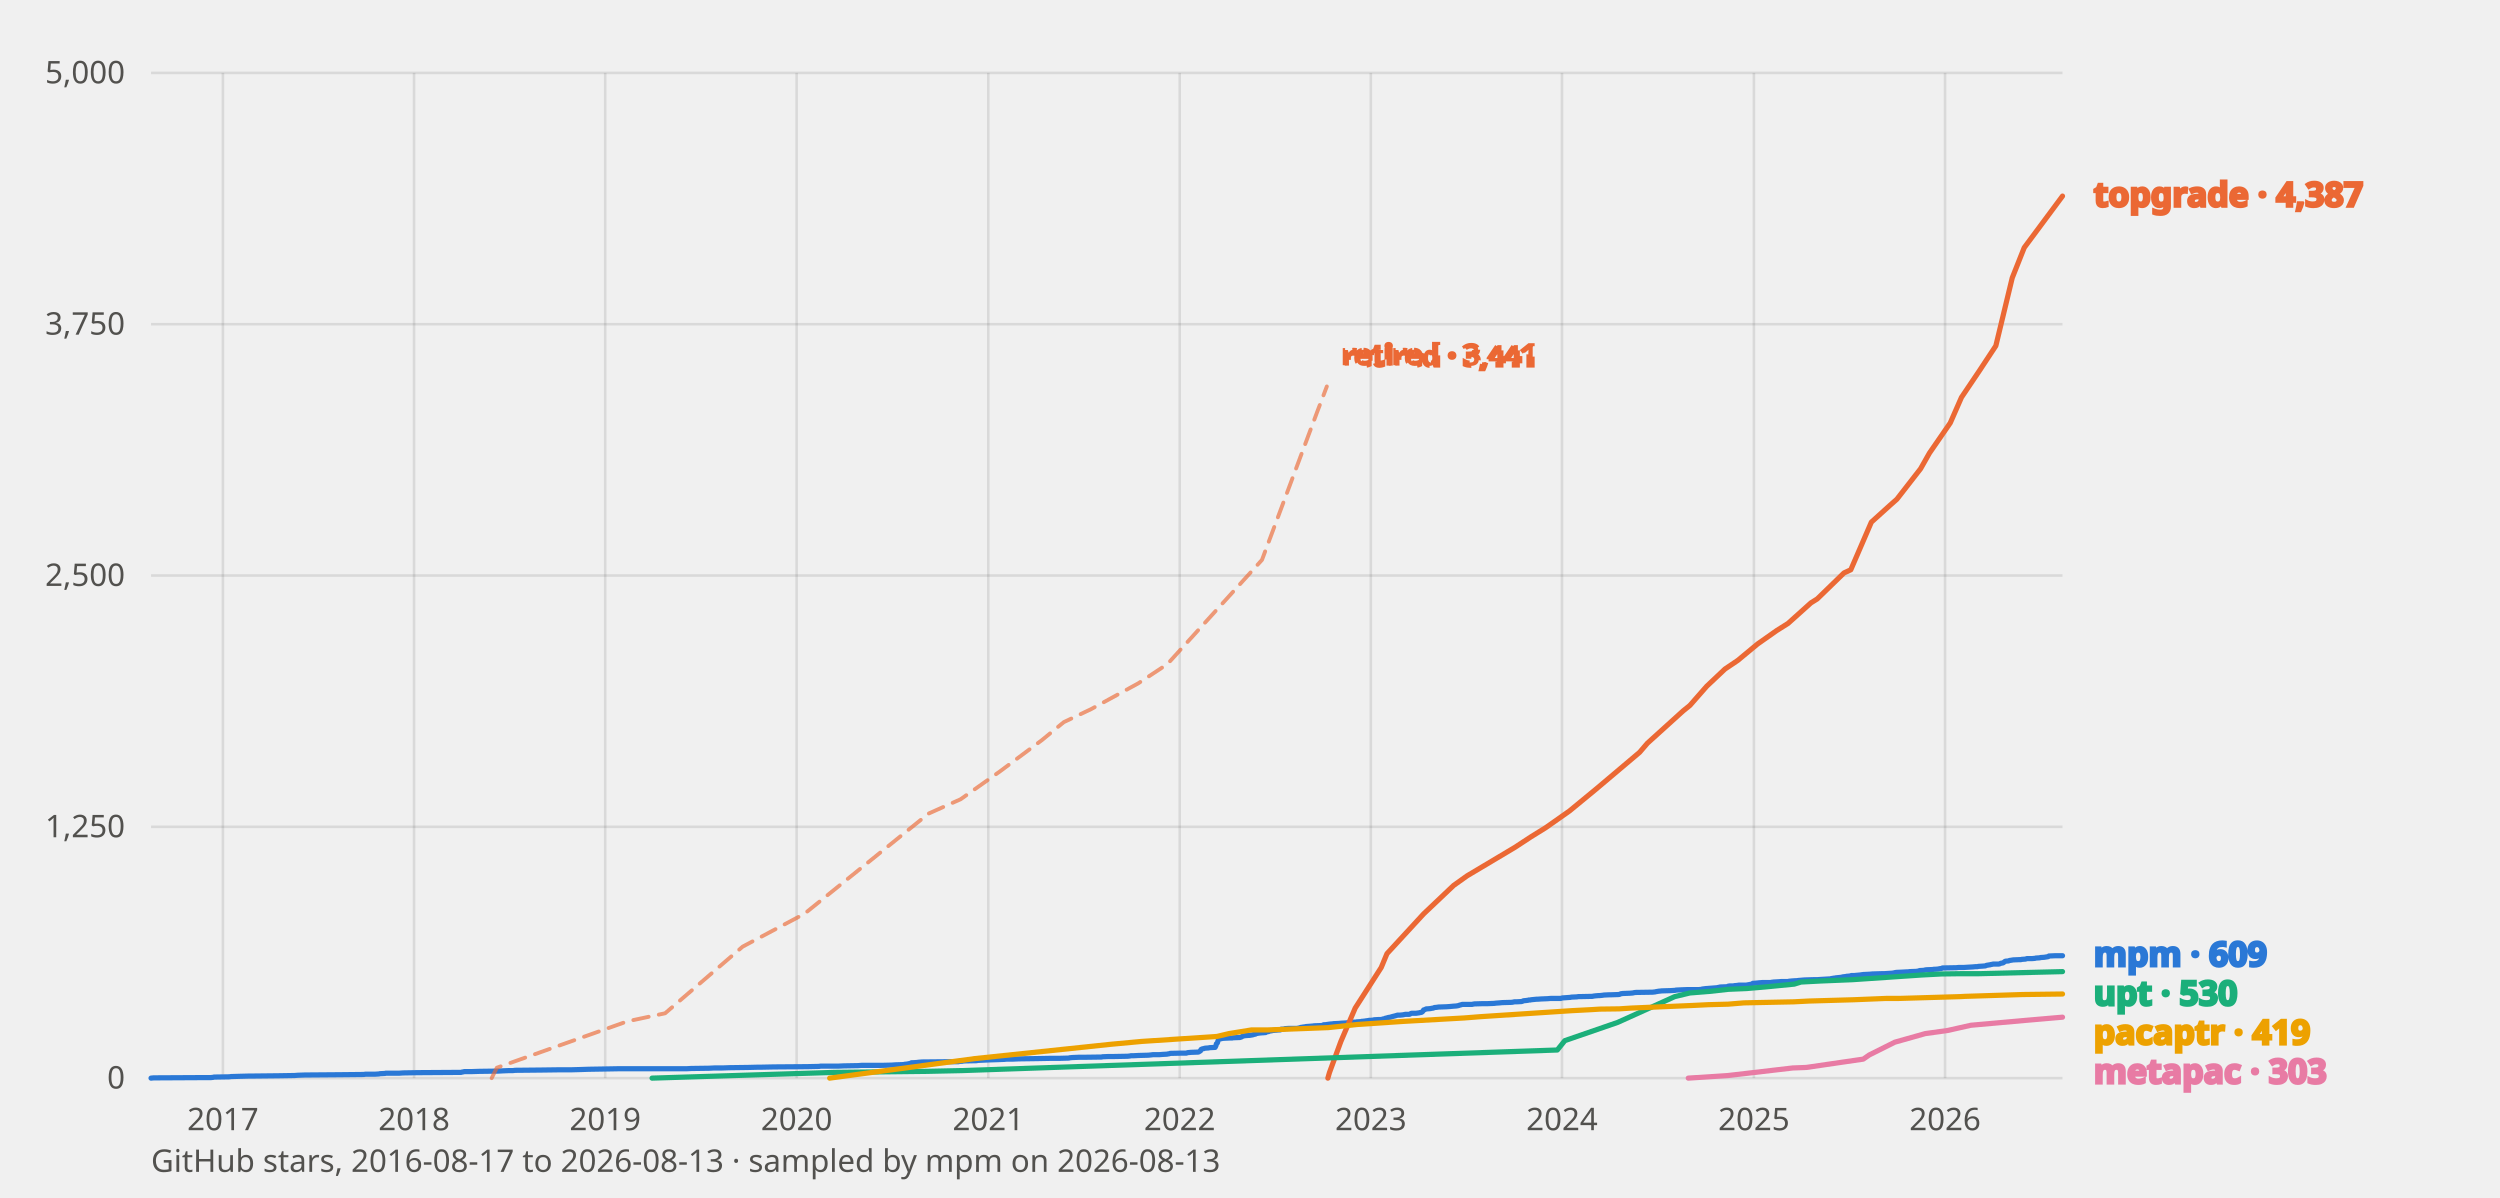
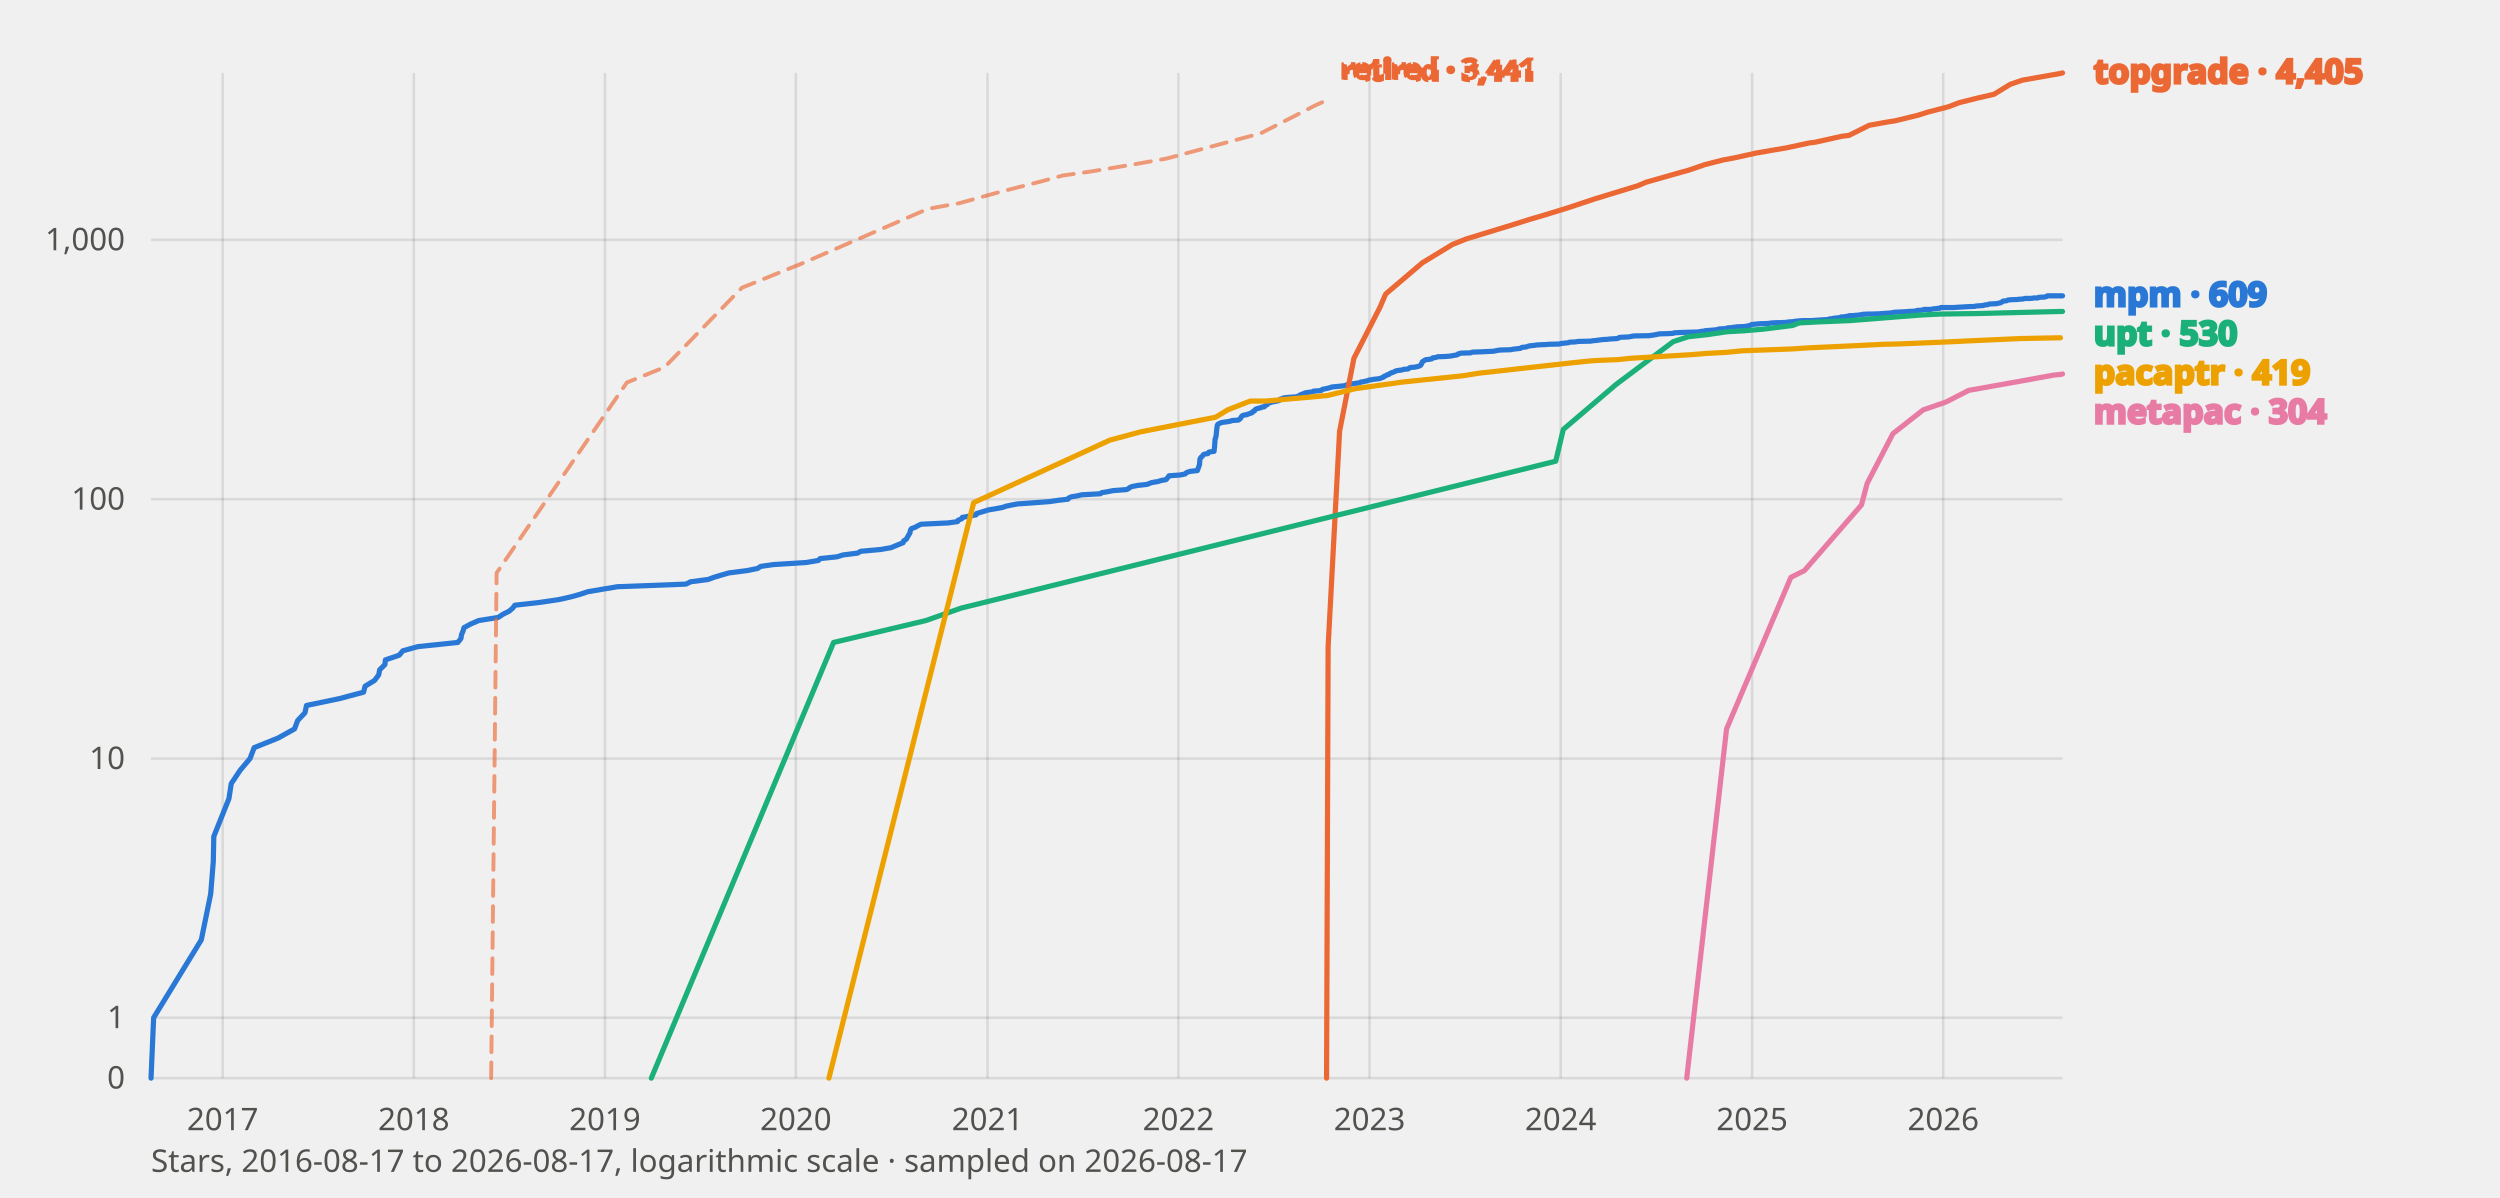
- <svg xmlns="http://www.w3.org/2000/svg" viewBox="0 0 960 460" width="960" height="460" font-family="system-ui, sans-serif" role="img" aria-label="GitHub star history of mpm and its benchmarked peers">
+ <svg xmlns="http://www.w3.org/2000/svg" viewBox="0 0 960 460" width="960" height="460" font-family="system-ui, sans-serif" role="img" aria-label="Star history of mpm and its benchmarked peers">
  <style>
    text{fill:#0b0b0b}
    .tick{font-size:12px;fill:#52514e}
    .lbl{font-size:13px;font-weight:600;fill:currentColor}
    .grid{stroke:#0b0b0b;stroke-opacity:.10;stroke-width:1}
    .axis{font-size:12px;fill:#52514e}
    polyline{fill:none;stroke-width:2;stroke-linejoin:round;stroke-linecap:round}
    .prior{stroke-dasharray:6 4;stroke-width:1.5;opacity:.65}
    text.prior{font-size:11px;font-weight:600;opacity:1}
    .s-mpm{stroke:#2a78d6;color:#2a78d6}
    .s-topgrade{stroke:#eb6834;color:#eb6834}
    .s-upt{stroke:#1baf7a;color:#1baf7a}
    .s-pacaptr{stroke:#eda100;color:#eda100}
    .s-metapac{stroke:#e87ba4;color:#e87ba4}
    @media (prefers-color-scheme: dark) {
      text{fill:#fff}
      .tick,.axis{fill:#c3c2b7}
      .grid{stroke:#fff;stroke-opacity:.14}
      .s-mpm{stroke:#3987e5;color:#3987e5}
      .s-topgrade{stroke:#d95926;color:#d95926}
      .s-upt{stroke:#199e70;color:#199e70}
      .s-pacaptr{stroke:#c98500;color:#c98500}
      .s-metapac{stroke:#d55181;color:#d55181}
    }
  </style>
  <line class="grid" x1="58" y1="414.0" x2="792" y2="414.0" />
  <text class="tick" x="48" y="418.0" text-anchor="end">0</text>
-   <line class="grid" x1="58" y1="317.5" x2="792" y2="317.5" />
-   <text class="tick" x="48" y="321.5" text-anchor="end">1,250</text>
-   <line class="grid" x1="58" y1="221.0" x2="792" y2="221.0" />
-   <text class="tick" x="48" y="225.0" text-anchor="end">2,500</text>
-   <line class="grid" x1="58" y1="124.5" x2="792" y2="124.5" />
-   <text class="tick" x="48" y="128.5" text-anchor="end">3,750</text>
-   <line class="grid" x1="58" y1="28.0" x2="792" y2="28.0" />
-   <text class="tick" x="48" y="32.0" text-anchor="end">5,000</text>
-   <line class="grid" x1="85.6" y1="28" x2="85.6" y2="414" />
-   <text class="tick" x="85.6" y="434" text-anchor="middle">2017</text>
-   <line class="grid" x1="159.0" y1="28" x2="159.0" y2="414" />
-   <text class="tick" x="159.0" y="434" text-anchor="middle">2018</text>
-   <line class="grid" x1="232.4" y1="28" x2="232.4" y2="414" />
-   <text class="tick" x="232.4" y="434" text-anchor="middle">2019</text>
-   <line class="grid" x1="305.9" y1="28" x2="305.9" y2="414" />
-   <text class="tick" x="305.9" y="434" text-anchor="middle">2020</text>
-   <line class="grid" x1="379.5" y1="28" x2="379.5" y2="414" />
-   <text class="tick" x="379.5" y="434" text-anchor="middle">2021</text>
-   <line class="grid" x1="453.0" y1="28" x2="453.0" y2="414" />
-   <text class="tick" x="453.0" y="434" text-anchor="middle">2022</text>
-   <line class="grid" x1="526.4" y1="28" x2="526.4" y2="414" />
-   <text class="tick" x="526.4" y="434" text-anchor="middle">2023</text>
-   <line class="grid" x1="599.8" y1="28" x2="599.8" y2="414" />
-   <text class="tick" x="599.8" y="434" text-anchor="middle">2024</text>
-   <line class="grid" x1="673.5" y1="28" x2="673.5" y2="414" />
-   <text class="tick" x="673.5" y="434" text-anchor="middle">2025</text>
-   <line class="grid" x1="746.9" y1="28" x2="746.9" y2="414" />
-   <text class="tick" x="746.9" y="434" text-anchor="middle">2026</text>
-   <polyline class="s-mpm" points="58.0,414.0 59.0,413.9 77.3,413.8 80.9,413.8 81.9,413.7 82.1,413.6 88.0,413.5 88.8,413.4 92.2,413.3 96.0,413.2 97.6,413.2 106.9,413.1 113.1,413.0 114.3,412.9 117.2,412.8 117.8,412.8 130.2,412.7 139.7,412.6 140.3,412.5 143.9,412.5 145.5,412.4 145.9,412.3 147.9,412.2 148.1,412.1 153.4,412.1 154.8,412.0 160.6,411.9 175.9,411.8 177.1,411.8 177.3,411.7 177.9,411.6 178.3,411.5 180.9,411.5 184.0,411.4 191.4,411.3 193.2,411.2 195.6,411.1 197.0,411.1 197.8,411.0 207.7,410.9 214.9,410.8 219.4,410.8 223.0,410.7 226.0,410.6 231.8,410.5 237.3,410.4 263.6,410.4 265.4,410.3 272.3,410.2 274.3,410.1 277.3,410.1 280.1,410.0 287.2,409.9 291.2,409.8 292.4,409.8 297.2,409.7 309.9,409.6 314.5,409.5 315.1,409.4 321.8,409.4 324.0,409.3 329.6,409.2 330.8,409.1 338.5,409.1 342.5,409.0 343.9,408.9 347.1,408.8 347.3,408.7 348.3,408.6 349.3,408.4 349.7,408.3 350.0,408.1 350.4,408.1 352.0,408.0 352.8,407.9 354.0,407.8 364.4,407.7 368.1,407.7 368.3,407.6 369.7,407.5 369.9,407.4 375.1,407.3 375.3,407.2 379.9,407.0 382.9,406.9 385.6,406.8 386.6,406.7 389.0,406.7 391.2,406.6 398.2,406.5 403.5,406.4 406.9,406.4 410.5,406.3 410.7,406.2 411.7,406.1 414.1,406.0 415.7,406.0 423.0,405.9 423.4,405.8 425.8,405.7 427.8,405.7 433.0,405.6 433.9,405.5 434.3,405.4 435.3,405.4 437.3,405.3 440.9,405.2 441.9,405.1 442.7,405.0 445.1,405.0 446.3,404.9 448.1,404.8 448.5,404.7 448.7,404.7 449.1,404.6 449.3,404.5 453.6,404.4 455.6,404.4 455.8,404.3 456.2,404.2 457.4,404.1 460.2,404.0 461.0,403.5 461.2,403.0 461.4,402.9 461.6,402.8 462.0,402.7 462.2,402.7 462.4,402.6 462.8,402.5 464.2,402.4 464.4,402.3 464.6,402.3 466.6,402.2 466.9,401.6 467.1,400.8 467.3,400.7 467.5,400.4 467.7,399.7 467.9,399.2 468.1,399.0 468.3,398.9 468.9,398.9 469.1,398.8 469.9,398.7 472.1,398.6 473.1,398.6 473.5,398.5 476.1,398.4 476.7,398.2 476.9,398.1 477.1,397.9 477.3,397.9 477.5,397.8 478.1,397.7 479.3,397.6 479.7,397.6 480.9,397.4 481.3,397.3 481.5,397.2 482.1,397.1 482.3,396.9 482.5,396.9 482.9,396.8 483.6,396.7 484.6,396.6 484.8,396.6 486.0,396.5 486.2,396.3 487.2,396.1 487.4,395.9 487.8,395.9 488.4,395.8 488.8,395.7 491.0,395.5 491.6,395.5 491.8,395.4 492.0,395.2 492.8,395.2 493.2,395.1 493.4,395.0 495.0,394.9 498.0,394.9 498.6,394.8 499.0,394.7 499.6,394.5 499.8,394.5 500.3,394.4 501.1,394.3 501.5,394.2 504.1,394.0 504.7,393.9 504.9,393.9 507.7,393.8 507.9,393.7 508.1,393.6 508.3,393.5 508.9,393.5 510.3,393.3 511.1,393.2 511.7,393.2 511.9,393.1 514.1,393.0 515.1,392.9 517.0,392.8 517.6,392.7 518.6,392.6 519.0,392.5 520.6,392.5 521.0,392.4 522.6,392.3 522.8,392.2 523.0,392.2 524.0,392.1 524.6,392.0 525.4,391.9 525.8,391.8 526.4,391.8 527.4,391.7 527.6,391.6 529.4,391.5 530.2,391.5 530.8,391.4 531.0,391.3 531.6,391.2 531.8,391.1 532.0,391.0 532.6,390.9 532.8,390.8 533.2,390.7 533.9,390.6 534.5,390.4 534.9,390.3 535.3,390.2 535.7,390.1 536.7,389.8 537.7,389.8 538.7,389.7 539.7,389.5 541.1,389.5 541.5,389.4 541.7,389.2 542.1,389.1 543.7,389.1 545.1,388.9 545.3,388.8 545.7,388.8 546.1,388.6 546.3,388.4 546.5,388.1 546.7,387.8 546.9,387.8 547.3,387.6 547.7,387.4 548.1,387.4 549.3,387.3 549.7,387.2 550.4,387.1 550.8,386.9 551.8,386.8 552.4,386.7 552.6,386.7 555.4,386.6 556.8,386.5 557.8,386.4 559.2,386.3 559.8,386.2 560.2,386.1 560.4,386.0 560.8,385.9 561.2,385.8 561.4,385.7 565.2,385.7 565.6,385.6 566.2,385.5 569.5,385.4 571.3,385.4 573.7,385.3 574.5,385.2 575.9,385.1 576.9,385.0 580.5,384.9 581.1,384.8 581.5,384.7 582.3,384.7 584.2,384.6 584.6,384.5 584.8,384.4 585.0,384.3 586.0,384.2 586.8,384.1 587.0,384.0 587.6,384.0 588.0,383.9 589.0,383.8 590.0,383.7 590.4,383.7 591.8,383.6 594.2,383.5 595.4,383.4 599.4,383.4 599.6,383.3 600.0,383.2 602.9,383.0 603.1,383.0 603.3,382.9 605.5,382.8 606.1,382.7 606.7,382.7 611.5,382.6 611.9,382.5 612.7,382.4 613.9,382.3 614.3,382.3 615.3,382.2 615.9,382.1 618.0,382.0 618.6,382.0 621.6,381.9 622.0,381.8 622.2,381.7 622.4,381.6 623.2,381.5 625.8,381.4 627.0,381.3 627.4,381.2 628.0,381.1 634.3,381.0 634.5,381.0 635.5,380.9 635.9,380.8 636.5,380.7 637.1,380.6 637.3,380.6 638.1,380.5 641.5,380.4 643.1,380.3 643.3,380.3 643.5,380.2 645.5,380.1 648.1,380.0 652.4,380.0 653.4,379.9 653.6,379.8 654.4,379.7 655.2,379.6 655.4,379.6 656.6,379.5 659.2,379.3 660.2,379.1 660.6,379.0 660.8,379.0 663.4,378.9 663.6,378.7 664.2,378.6 665.6,378.6 666.0,378.5 667.1,378.4 667.7,378.3 670.5,378.3 672.7,377.9 672.9,377.8 673.1,377.6 673.5,377.6 674.5,377.5 675.5,377.4 676.7,377.3 679.9,377.3 680.3,377.2 681.1,377.1 682.9,377.0 684.2,376.9 686.6,376.9 687.0,376.8 688.0,376.7 689.4,376.6 689.8,376.6 690.6,376.5 691.8,376.4 693.0,376.3 696.4,376.2 697.8,376.2 699.2,376.1 702.5,375.9 702.9,375.9 703.1,375.8 703.7,375.7 704.3,375.6 704.5,375.6 704.9,375.5 705.9,375.4 706.9,375.3 707.3,375.2 707.5,375.2 707.7,375.1 708.7,375.0 709.1,374.9 710.3,374.8 710.7,374.7 710.9,374.6 712.1,374.6 713.1,374.5 714.3,374.4 714.9,374.3 715.7,374.2 715.9,374.2 718.0,374.1 719.0,374.0 722.4,373.9 723.4,373.9 725.0,373.8 726.6,373.7 727.2,373.6 727.6,373.5 728.2,373.4 730.4,373.3 732.2,373.2 732.6,373.2 733.4,373.1 735.9,373.0 736.5,372.9 736.7,372.9 736.9,372.8 737.1,372.7 738.9,372.6 739.1,372.5 739.7,372.4 742.1,372.3 742.7,372.2 743.1,372.2 744.3,372.1 744.7,372.0 745.5,371.9 745.9,371.7 751.2,371.6 752.2,371.5 754.2,371.5 755.8,371.4 757.6,371.3 758.6,371.2 759.4,371.2 759.6,371.1 761.2,371.0 762.4,370.9 762.6,370.8 762.8,370.7 764.0,370.5 764.2,370.5 764.4,370.4 765.0,370.3 765.4,370.2 767.5,370.2 767.9,370.1 768.3,369.9 768.9,369.8 769.3,369.7 769.5,369.5 769.9,369.2 770.1,369.1 771.3,369.0 771.7,368.8 771.9,368.8 773.1,368.6 775.5,368.5 776.1,368.5 776.3,368.4 777.7,368.3 778.1,368.2 778.3,368.1 780.3,368.1 781.5,368.0 781.7,367.9 783.3,367.8 783.5,367.7 785.0,367.6 785.6,367.5 786.2,367.4 786.4,367.4 786.6,367.3 786.8,367.1 787.0,367.1 789.2,367.0 792.0,367.0" />
-   <polyline class="s-topgrade" points="509.9,414.0 510.5,411.9 514.9,399.9 520.4,387.1 530.4,371.5 532.6,366.2 546.7,350.9 558.2,340.0 563.4,336.3 581.7,325.4 587.8,321.4 593.6,317.8 602.7,311.4 612.9,303.0 629.6,288.9 632.6,285.4 646.3,273.0 648.9,270.9 655.4,263.5 662.4,256.9 667.3,253.6 674.9,247.3 682.3,242.1 686.6,239.4 695.4,231.5 697.8,230.0 708.1,220.0 710.7,218.8 718.6,200.5 725.8,194.0 728.4,191.7 737.5,180.0 740.9,174.0 748.9,162.4 753.2,152.6 760.0,142.5 766.4,132.8 772.7,106.7 777.3,95.1 792.0,75.3" />
-   <polyline class="s-upt" points="250.4,414.0 320.4,411.8 355.8,411.4 369.5,411.1 598.0,403.2 600.9,399.6 621.2,392.6 643.1,382.7 648.9,381.3 656.4,380.7 663.6,379.9 670.7,379.6 677.7,379.0 689.0,377.9 691.6,377.1 699.2,376.7 711.3,376.2 737.9,374.4 745.5,374.0 752.8,373.9 760.0,373.9 792.0,373.1" />
-   <polyline class="s-pacaptr" points="318.6,414.0 374.3,406.5 426.6,401.0 438.5,399.9 467.3,398.0 471.9,396.9 480.5,395.5 486.6,395.5 510.1,394.6 521.2,393.4 539.1,392.2 562.2,390.9 568.5,390.4 603.5,388.1 611.1,387.7 614.3,387.5 621.8,387.4 626.4,387.1 649.9,386.1 656.0,385.8 663.6,385.6 669.7,385.1 688.8,384.7 694.6,384.4 711.9,383.9 724.2,383.4 729.2,383.4 746.1,382.9 752.8,382.7 754.6,382.6 776.7,381.9 792.0,381.7" />
-   <polyline class="s-metapac" points="648.3,414.0 663.6,413.0 688.4,410.1 693.6,409.9 715.5,406.7 717.8,405.1 727.6,400.2 739.3,396.9 747.9,395.7 756.8,393.7 778.1,391.8 789.6,390.8 792.0,390.6" />
-   <polyline class="s-topgrade prior" points="188.8,414.0 190.8,410.0 240.9,392.2 255.4,389.1 285.2,363.5 308.9,350.9 356.6,312.4 368.9,306.9 384.0,296.2 400.1,284.2 408.5,277.3 419.0,272.3 437.1,262.4 448.3,255.0 484.6,215.0 505.9,157.9 509.5,148.4" />
-   <text class="lbl prior s-topgrade" x="515.5" y="140.4">retired · 3,441</text>
-   <text class="lbl s-topgrade" x="804" y="79.3">topgrade · 4,387</text>
-   <text class="lbl s-mpm" x="804" y="371.0">mpm · 609</text>
-   <text class="lbl s-upt" x="804" y="386.0">upt · 530</text>
-   <text class="lbl s-pacaptr" x="804" y="401.0">pacaptr · 419</text>
-   <text class="lbl s-metapac" x="804" y="416.0">metapac · 303</text>
-   <text class="axis" x="58" y="450">GitHub stars, 2016-08-17 to 2026-08-13 · sampled by mpm on 2026-08-13</text>
+   <line class="grid" x1="58" y1="390.8" x2="792" y2="390.8" />
+   <text class="tick" x="48" y="394.8" text-anchor="end">1</text>
+   <line class="grid" x1="58" y1="291.3" x2="792" y2="291.3" />
+   <text class="tick" x="48" y="295.3" text-anchor="end">10</text>
+   <line class="grid" x1="58" y1="191.7" x2="792" y2="191.7" />
+   <text class="tick" x="48" y="195.7" text-anchor="end">100</text>
+   <line class="grid" x1="58" y1="92.1" x2="792" y2="92.1" />
+   <text class="tick" x="48" y="96.1" text-anchor="end">1,000</text>
+   <line class="grid" x1="85.5" y1="28" x2="85.5" y2="414" />
+   <text class="tick" x="85.5" y="434" text-anchor="middle">2017</text>
+   <line class="grid" x1="158.9" y1="28" x2="158.9" y2="414" />
+   <text class="tick" x="158.9" y="434" text-anchor="middle">2018</text>
+   <line class="grid" x1="232.3" y1="28" x2="232.3" y2="414" />
+   <text class="tick" x="232.3" y="434" text-anchor="middle">2019</text>
+   <line class="grid" x1="305.6" y1="28" x2="305.6" y2="414" />
+   <text class="tick" x="305.6" y="434" text-anchor="middle">2020</text>
+   <line class="grid" x1="379.2" y1="28" x2="379.2" y2="414" />
+   <text class="tick" x="379.2" y="434" text-anchor="middle">2021</text>
+   <line class="grid" x1="452.5" y1="28" x2="452.5" y2="414" />
+   <text class="tick" x="452.5" y="434" text-anchor="middle">2022</text>
+   <line class="grid" x1="525.9" y1="28" x2="525.9" y2="414" />
+   <text class="tick" x="525.9" y="434" text-anchor="middle">2023</text>
+   <line class="grid" x1="599.3" y1="28" x2="599.3" y2="414" />
+   <text class="tick" x="599.3" y="434" text-anchor="middle">2024</text>
+   <line class="grid" x1="672.8" y1="28" x2="672.8" y2="414" />
+   <text class="tick" x="672.8" y="434" text-anchor="middle">2025</text>
+   <line class="grid" x1="746.2" y1="28" x2="746.2" y2="414" />
+   <text class="tick" x="746.2" y="434" text-anchor="middle">2026</text>
+   <polyline class="s-mpm" points="58.0,414.0 59.0,390.8 77.3,360.9 80.9,343.3 81.9,330.9 82.1,321.2 87.9,306.7 88.8,300.9 92.2,295.8 96.0,291.3 97.6,287.1 106.8,283.4 113.1,279.9 114.3,276.7 117.1,273.7 117.7,270.9 130.2,268.3 139.6,265.8 140.2,263.5 143.8,261.3 145.4,259.2 145.8,257.2 147.8,255.2 148.0,253.4 153.3,251.6 154.7,249.9 160.5,248.3 175.8,246.7 177.0,245.2 177.2,243.8 177.8,242.3 178.2,241.0 180.8,239.6 183.8,238.3 191.3,237.1 193.1,235.9 195.5,234.7 196.9,233.5 197.7,232.4 207.5,231.3 214.8,230.2 219.2,229.2 222.8,228.2 225.8,227.2 231.7,226.2 237.1,225.3 263.4,224.3 265.2,223.4 272.0,222.5 274.1,221.7 277.1,220.8 279.9,220.0 286.9,219.1 290.9,218.3 292.1,217.5 297.0,216.8 309.6,216.0 314.3,215.2 314.9,214.5 321.5,213.8 323.7,213.1 329.3,212.4 330.5,211.7 338.2,211.0 342.2,210.3 343.6,209.7 346.8,208.4 347.0,207.7 348.0,207.1 349.0,205.3 349.4,204.7 349.6,203.6 350.0,203.0 351.6,202.4 352.4,201.9 353.7,201.3 364.1,200.8 367.7,200.3 367.9,199.8 369.3,199.2 369.5,198.7 374.8,197.7 375.0,197.2 379.6,195.8 382.6,195.3 385.2,194.8 386.2,194.4 388.6,193.9 390.8,193.5 397.9,193.0 403.1,192.6 406.5,192.1 410.1,191.7 410.3,191.3 411.3,190.8 413.7,190.4 415.4,190.0 422.6,189.6 423.0,189.2 425.4,188.8 427.4,188.4 432.6,188.0 433.4,187.6 433.8,187.2 434.8,186.8 436.9,186.4 440.5,186.0 441.5,185.6 442.3,185.3 444.7,184.9 445.9,184.5 447.7,184.2 448.1,183.8 448.3,183.5 448.7,183.1 448.9,182.7 453.1,182.4 455.1,182.0 455.3,181.7 455.8,181.4 457.0,181.0 459.8,180.7 460.6,178.4 460.8,176.2 461.0,175.9 461.2,175.6 461.6,175.3 461.8,175.0 462.0,174.7 462.4,174.4 463.8,174.2 464.0,173.9 464.2,173.6 466.2,173.3 466.4,171.4 466.6,168.5 466.8,168.2 467.0,167.2 467.2,165.1 467.4,163.5 467.6,163.0 467.8,162.8 468.4,162.6 468.6,162.4 469.4,162.2 471.6,161.9 472.6,161.7 473.0,161.5 475.6,161.3 476.3,160.7 476.5,160.4 476.7,160.0 476.9,159.8 477.1,159.6 477.7,159.4 478.9,159.2 479.3,159.0 480.5,158.6 480.9,158.4 481.1,158.0 481.7,157.8 481.9,157.4 482.1,157.2 482.5,157.0 483.1,156.8 484.1,156.6 484.3,156.4 485.5,156.2 485.7,155.9 486.7,155.3 486.9,154.9 487.3,154.7 487.9,154.6 488.3,154.4 490.5,154.0 491.1,153.8 491.3,153.7 491.5,153.3 492.3,153.1 492.7,152.9 492.9,152.8 494.5,152.6 497.6,152.4 498.2,152.2 498.6,152.1 499.2,151.7 499.4,151.6 499.8,151.4 500.6,151.2 501.0,150.9 503.6,150.5 504.2,150.4 504.4,150.2 507.2,150.0 507.4,149.9 507.6,149.7 507.8,149.5 508.4,149.4 509.8,149.1 510.6,148.9 511.2,148.7 511.4,148.6 513.6,148.4 514.6,148.3 516.4,148.1 517.1,147.8 518.1,147.6 518.5,147.5 520.1,147.3 520.5,147.2 522.1,147.0 522.3,146.9 522.5,146.7 523.5,146.6 524.1,146.4 524.9,146.3 525.3,146.1 525.9,145.9 526.9,145.8 527.1,145.7 528.9,145.5 529.7,145.4 530.3,145.2 530.5,145.1 531.1,144.9 531.3,144.8 531.5,144.5 532.1,144.3 532.3,144.2 532.7,143.9 533.3,143.8 533.9,143.3 534.3,143.2 534.7,143.0 535.1,142.9 536.1,142.4 537.2,142.2 538.2,142.1 539.2,141.8 540.6,141.7 541.0,141.5 541.2,141.3 541.6,141.1 543.2,141.0 544.6,140.7 544.8,140.6 545.2,140.5 545.6,140.2 545.8,139.8 546.0,139.4 546.2,138.9 546.4,138.8 546.8,138.5 547.2,138.3 547.6,138.1 548.8,138.0 549.2,137.9 549.8,137.8 550.2,137.4 551.2,137.3 551.8,137.1 552.0,137.0 554.8,136.9 556.2,136.8 557.2,136.7 558.7,136.4 559.3,136.3 559.7,136.2 559.9,135.9 560.3,135.8 560.7,135.7 560.9,135.6 564.7,135.5 565.1,135.3 565.7,135.2 568.9,135.1 570.7,135.0 573.1,134.9 573.9,134.8 575.3,134.5 576.3,134.4 580.0,134.3 580.6,134.2 581.0,134.1 581.8,134.0 583.6,133.8 584.0,133.7 584.2,133.5 584.4,133.4 585.4,133.3 586.2,133.2 586.4,133.1 587.0,132.9 587.4,132.8 588.4,132.7 589.4,132.6 589.8,132.5 591.2,132.4 593.6,132.3 594.8,132.2 598.9,132.1 599.1,132.0 599.5,131.9 602.3,131.6 602.5,131.5 602.7,131.4 604.9,131.3 605.5,131.2 606.1,131.1 610.9,131.0 611.3,130.9 612.1,130.8 613.3,130.7 613.7,130.6 614.7,130.5 615.3,130.4 617.3,130.3 617.9,130.2 621.0,130.0 621.4,129.9 621.6,129.7 621.8,129.6 622.6,129.5 625.2,129.4 626.4,129.2 626.8,129.1 627.4,129.0 633.6,128.9 633.8,128.8 634.8,128.7 635.2,128.6 635.8,128.5 636.4,128.4 636.6,128.3 637.4,128.2 640.9,128.1 642.5,128.0 642.7,127.9 642.9,127.8 644.9,127.7 647.5,127.6 651.7,127.5 652.7,127.4 652.9,127.3 653.7,127.2 654.5,127.1 654.7,127.0 655.9,126.9 658.5,126.7 659.6,126.5 660.0,126.4 660.2,126.3 662.8,126.2 663.0,126.0 663.6,125.9 665.0,125.8 665.4,125.7 666.4,125.6 667.0,125.5 669.8,125.4 672.0,125.0 672.2,124.9 672.4,124.7 672.8,124.6 673.8,124.5 674.8,124.4 676.0,124.3 679.2,124.2 679.6,124.1 680.5,124.0 682.3,123.9 683.5,123.9 685.9,123.8 686.3,123.7 687.3,123.6 688.7,123.5 689.1,123.4 689.9,123.3 691.1,123.2 692.3,123.1 695.7,123.1 697.1,123.0 698.5,122.9 701.8,122.7 702.2,122.6 702.4,122.5 703.0,122.4 703.6,122.4 703.8,122.3 704.2,122.2 705.2,122.1 706.2,122.0 706.6,121.9 706.8,121.8 707.0,121.7 708.0,121.7 708.4,121.6 709.6,121.4 710.0,121.3 710.2,121.2 711.4,121.2 712.4,121.1 713.6,121.0 714.2,120.9 715.0,120.8 715.2,120.7 717.2,120.6 718.2,120.6 721.7,120.5 722.7,120.4 724.3,120.3 725.9,120.2 726.5,120.1 726.9,120.0 727.5,119.9 729.7,119.8 731.5,119.7 731.9,119.7 732.7,119.6 735.1,119.5 735.7,119.4 735.9,119.3 736.1,119.2 736.3,119.2 738.1,119.1 738.3,119.0 738.9,118.8 741.4,118.8 742.0,118.7 742.4,118.6 743.6,118.5 744.0,118.4 744.8,118.4 745.2,118.1 750.4,118.1 751.4,118.0 753.4,117.9 755.0,117.8 756.8,117.7 757.8,117.7 758.6,117.6 758.8,117.5 760.4,117.4 761.7,117.3 761.9,117.2 762.1,117.1 763.3,117.0 763.5,116.9 763.7,116.8 764.3,116.7 764.7,116.7 766.7,116.6 767.1,116.5 767.5,116.4 768.1,116.3 768.5,116.1 768.7,116.0 769.1,115.7 769.3,115.6 770.5,115.5 770.9,115.3 771.1,115.2 772.3,115.1 774.7,115.0 775.3,114.9 775.5,114.9 776.9,114.8 777.3,114.7 777.5,114.6 779.5,114.6 780.7,114.5 780.9,114.4 782.6,114.4 782.8,114.2 784.2,114.1 784.8,114.1 785.4,114.0 785.6,113.9 785.8,113.9 786.0,113.7 786.2,113.6 788.4,113.6 791.2,113.6 792.0,113.6" />
+   <polyline class="s-topgrade" points="509.4,414.0 510.0,248.3 514.4,165.6 519.9,137.6 529.9,118.0 532.1,112.9 546.2,100.9 557.7,93.9 562.9,91.8 581.2,86.2 587.2,84.3 593.0,82.6 602.1,79.8 612.3,76.4 629.0,71.3 632.0,70.0 645.7,66.1 648.3,65.4 654.7,63.2 661.8,61.4 666.6,60.5 674.2,58.8 681.7,57.5 685.9,56.8 694.7,54.9 697.1,54.6 707.4,52.3 710.0,52.0 717.8,48.1 725.1,46.8 727.7,46.4 736.7,44.2 740.1,43.1 748.2,41.0 752.4,39.4 759.2,37.7 765.7,36.2 771.9,32.4 776.5,30.8 791.2,28.2 792.0,28.0" />
+   <polyline class="s-topgrade prior" points="188.6,414.0 190.7,220.0 240.7,146.9 255.2,141.0 284.9,110.5 308.6,100.9 356.3,80.2 368.5,78.0 383.6,73.8 399.7,69.7 408.1,67.4 418.6,65.9 436.7,62.9 447.9,60.9 484.1,51.2 505.4,40.3 509.0,38.7" />
+   <text class="lbl prior s-topgrade" x="515.0" y="30.7">retired · 3,441</text>
+   <polyline class="s-upt" points="250.1,414.0 320.1,246.7 355.5,238.3 369.1,233.5 597.4,177.1 600.3,164.9 620.6,147.6 642.5,131.2 648.3,129.3 655.7,128.5 663.0,127.4 670.0,127.0 677.0,126.4 688.3,125.0 690.9,124.0 698.5,123.6 710.6,123.1 737.1,121.0 744.8,120.6 752.0,120.5 759.2,120.4 791.2,119.6 792.0,119.6" />
+   <polyline class="s-pacaptr" points="318.3,414.0 373.9,193.0 426.2,169.0 438.1,165.8 466.8,160.2 471.4,157.4 480.1,154.0 486.1,154.0 509.6,151.9 520.7,149.2 538.6,146.7 561.7,144.3 567.9,143.3 602.9,139.4 610.5,138.6 613.7,138.4 621.2,138.1 625.8,137.6 649.3,136.2 655.3,135.7 663.0,135.3 669.0,134.7 688.1,134.0 693.9,133.6 711.2,132.8 723.5,132.2 728.5,132.1 745.4,131.4 752.0,131.1 753.8,131.0 775.9,130.0 791.2,129.7" />
+   <polyline class="s-metapac" points="647.7,414.0 663.0,279.9 687.7,221.7 692.9,219.1 714.8,193.9 717.0,185.6 726.9,166.5 738.5,157.4 747.2,154.4 756.0,149.9 777.3,146.1 788.8,144.0 791.2,143.8 792.0,143.6" />
+   <text class="lbl s-topgrade" x="804" y="32.0">topgrade · 4,405</text>
+   <text class="lbl s-mpm" x="804" y="117.6">mpm · 609</text>
+   <text class="lbl s-upt" x="804" y="132.6">upt · 530</text>
+   <text class="lbl s-pacaptr" x="804" y="147.6">pacaptr · 419</text>
+   <text class="lbl s-metapac" x="804" y="162.6">metapac · 304</text>
+   <text class="axis" x="58" y="450">Stars, 2016-08-17 to 2026-08-17, logarithmic scale · sampled on 2026-08-17</text>
</svg>
